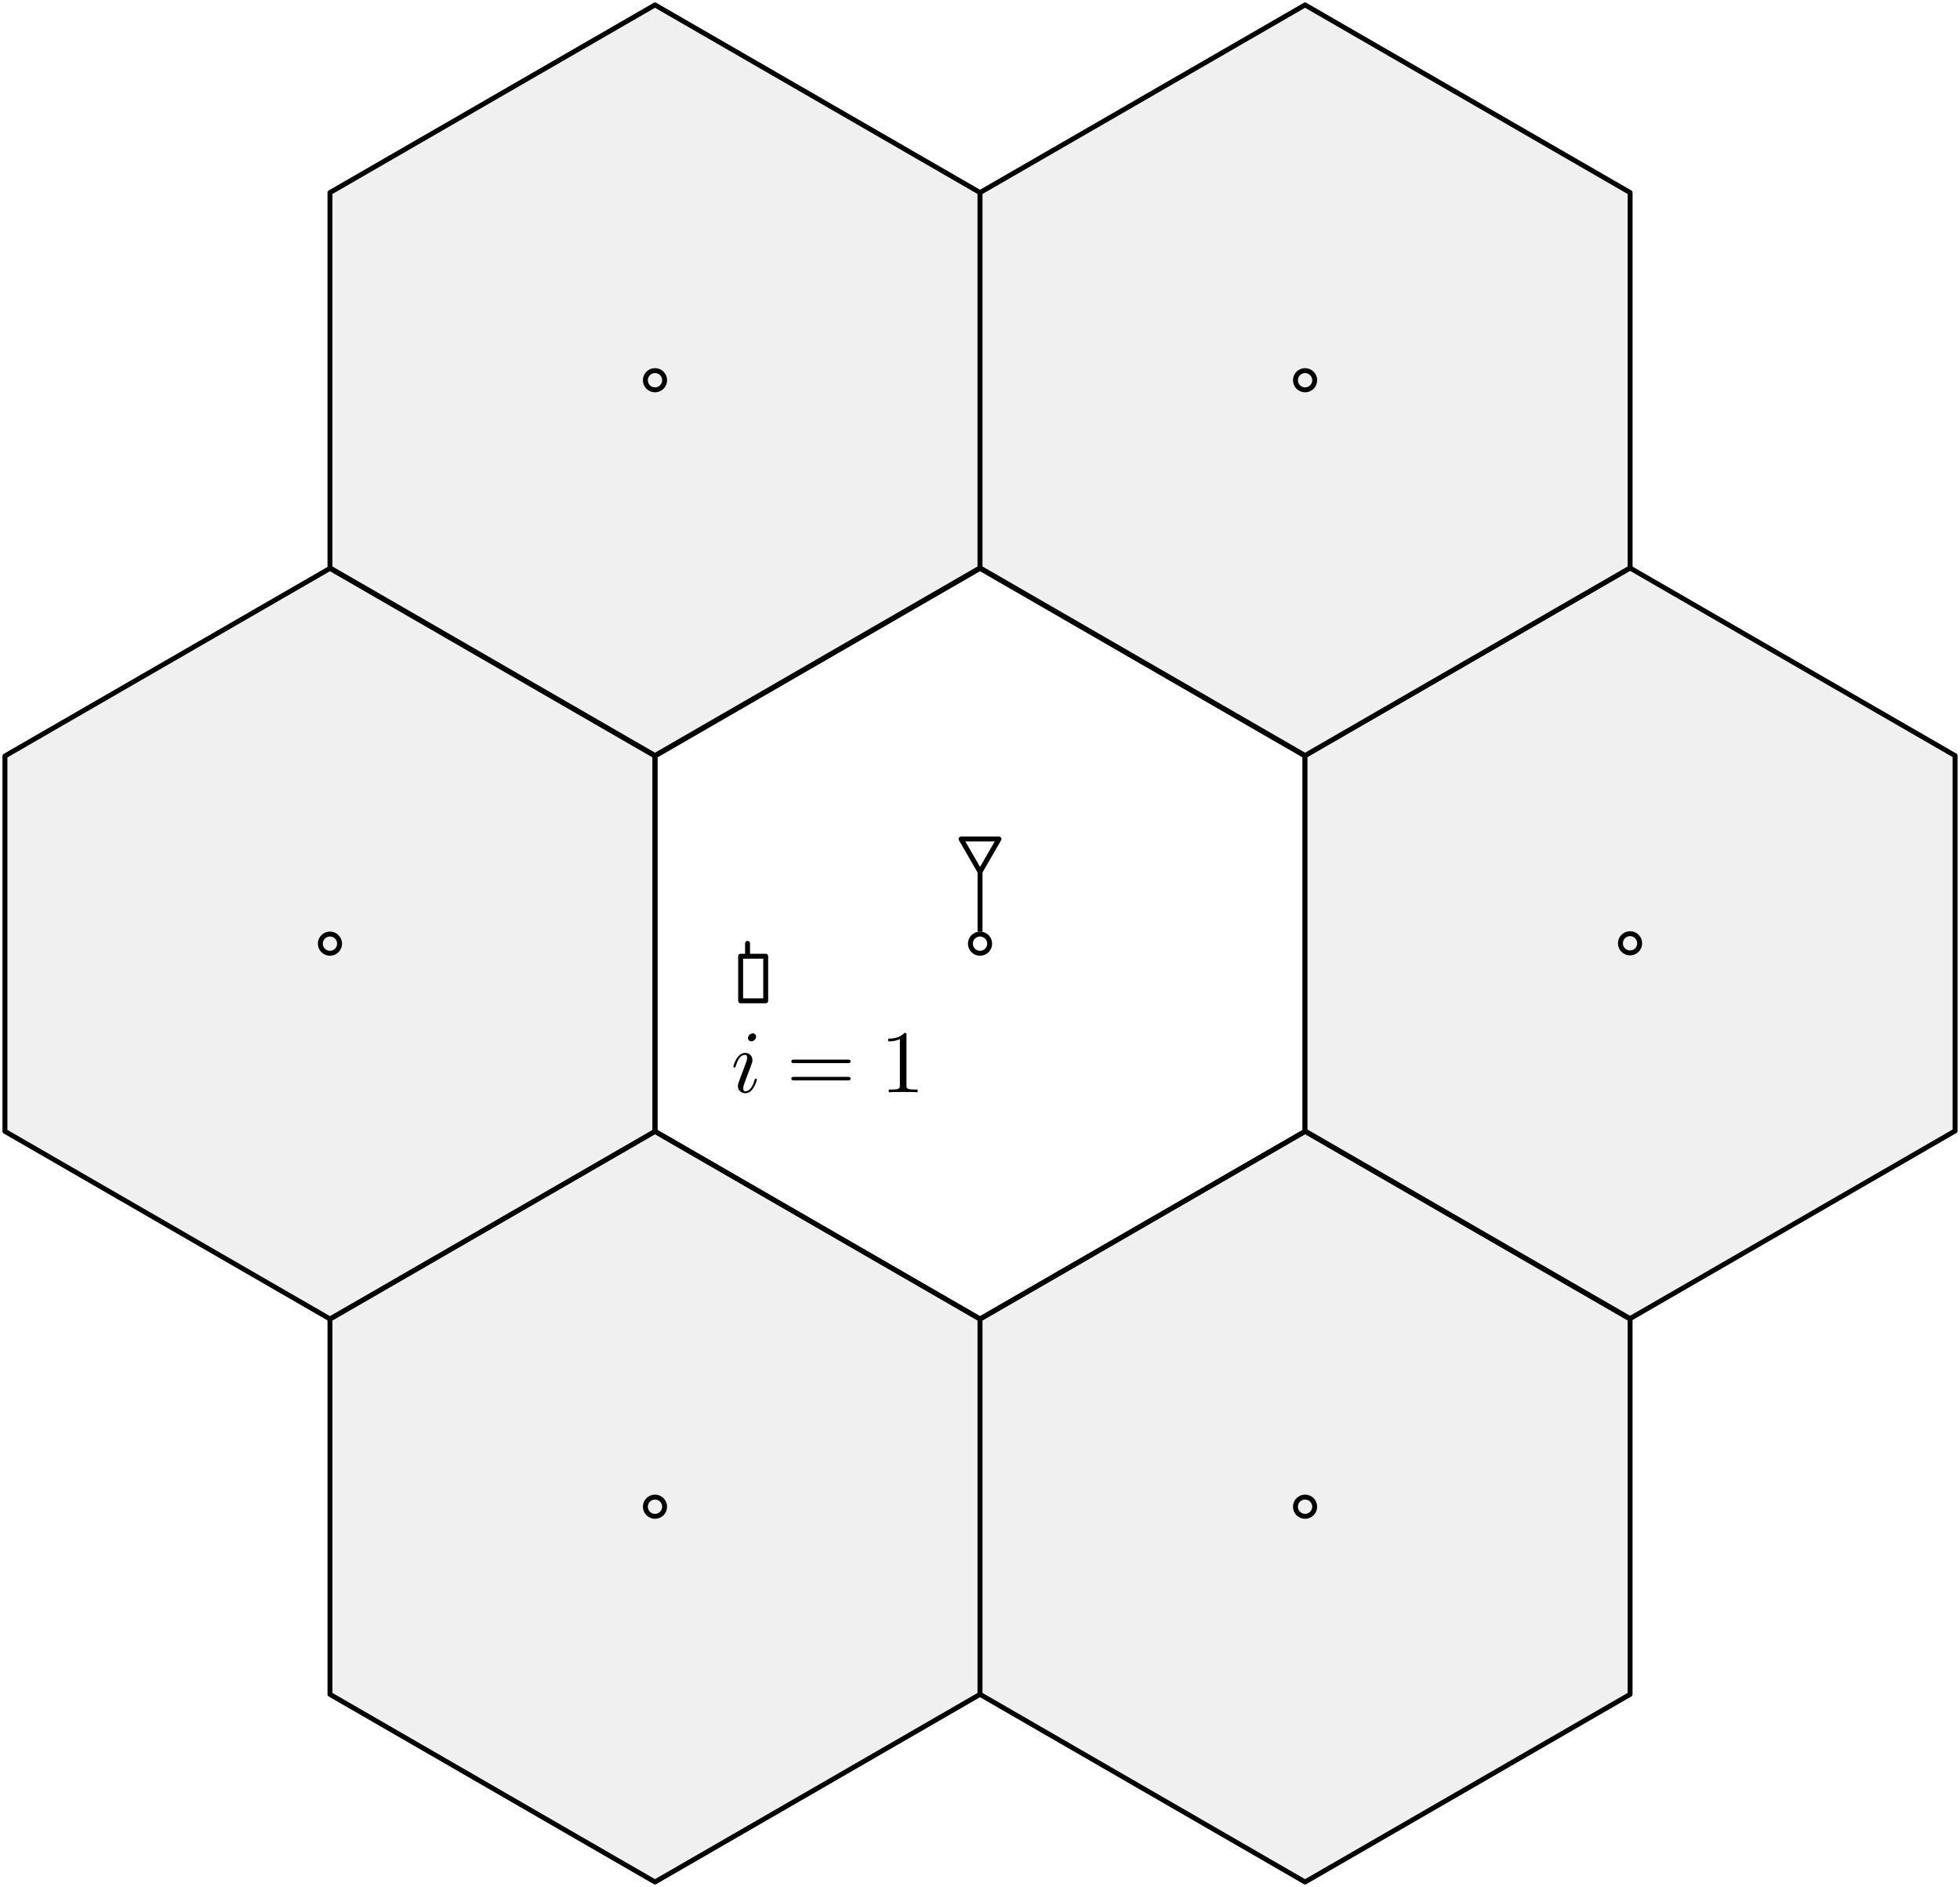
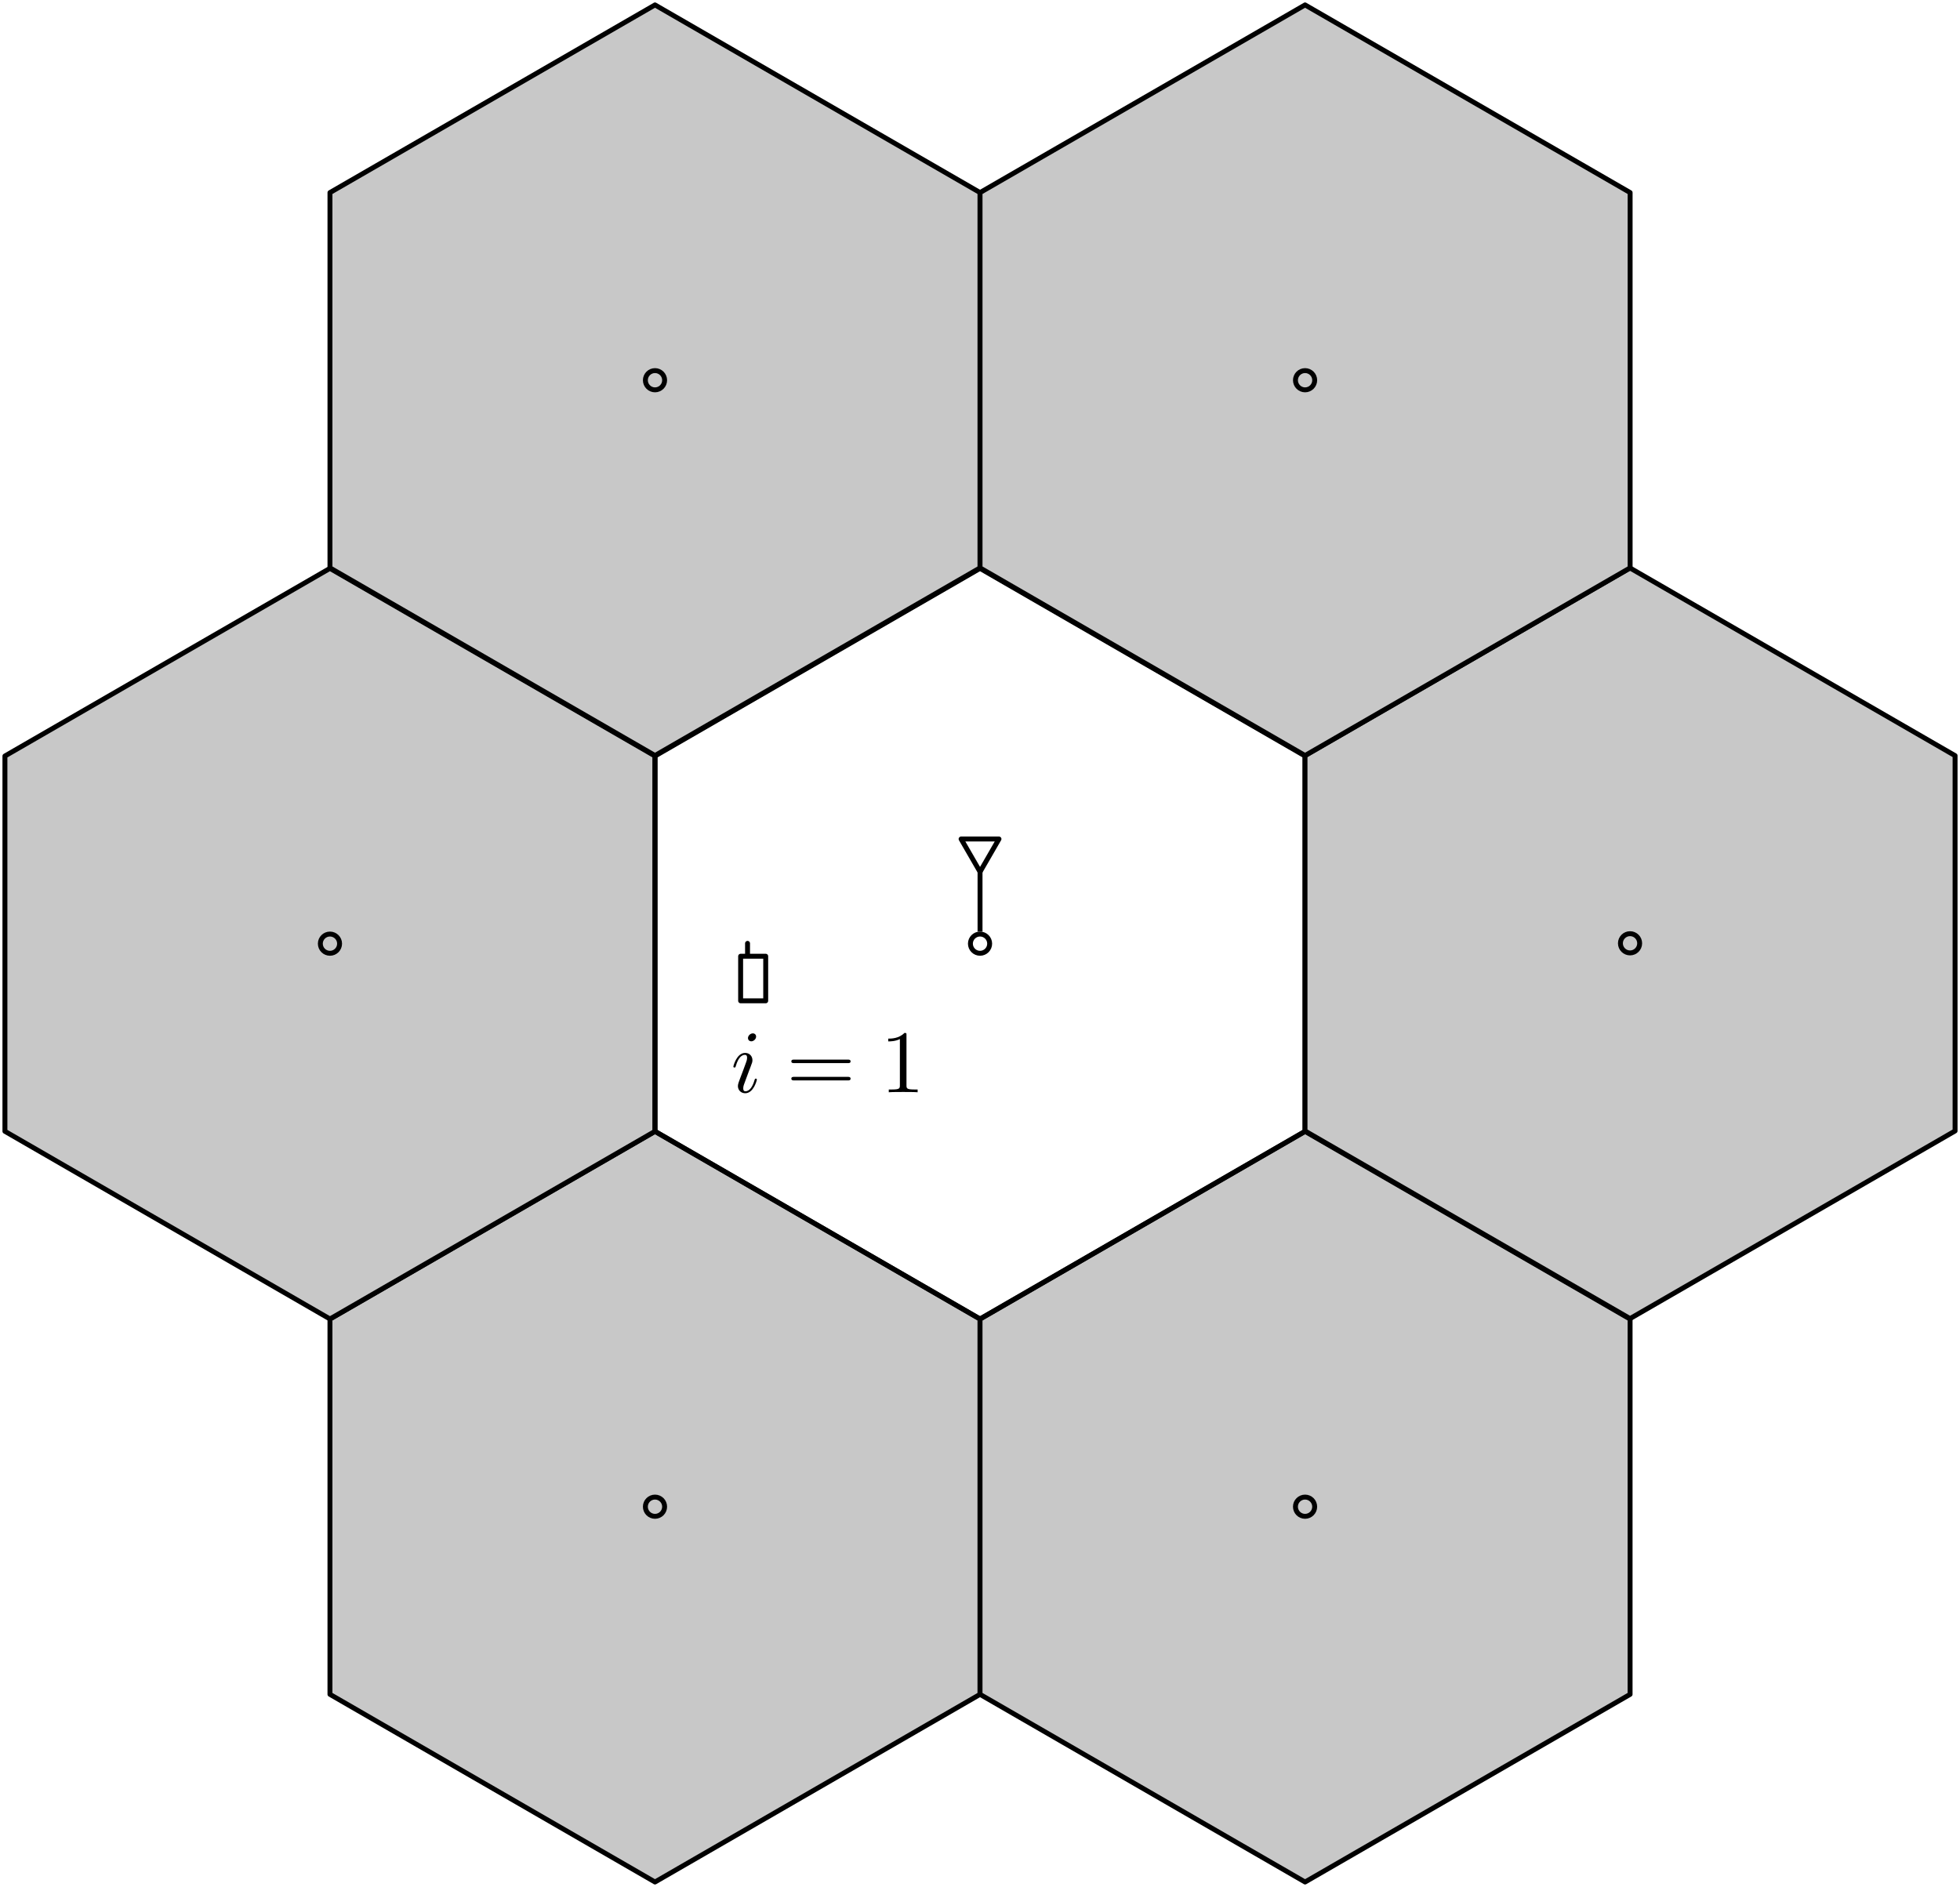
- <svg xmlns="http://www.w3.org/2000/svg" width="1591.866pt" height="1532.592pt" viewBox="0 0 1591.866 1532.592" version="1.1" id="svg4155">
+ <svg xmlns="http://www.w3.org/2000/svg" id="svg4155" version="1.1" viewBox="0 0 1591.866 1532.592" height="1532.592pt" width="1591.866pt">
  <defs id="defs4222">
-     <marker orient="auto" refY="0" refX="0" id="marker11444" style="overflow:visible">
-       <path id="path11446" style="fill:#000000;fill-opacity:1;fill-rule:evenodd;stroke:#000000;stroke-width:0.625;stroke-linejoin:round;stroke-opacity:1" d="M 8.719,4.034 -2.207,0.016 8.719,-4.002 c -1.745,2.372 -1.735,5.617 -6e-7,8.035 z" transform="scale(-0.6,-0.6)" />
+     <marker style="overflow:visible" id="marker11444" refX="0" refY="0" orient="auto">
+       <path transform="scale(-0.6,-0.6)" d="M 8.719,4.034 -2.207,0.016 8.719,-4.002 c -1.745,2.372 -1.735,5.617 -6e-7,8.035 z" style="fill:#000000;fill-opacity:1;fill-rule:evenodd;stroke:#000000;stroke-width:0.625;stroke-linejoin:round;stroke-opacity:1" id="path11446" />
    </marker>
-     <marker style="overflow:visible" id="marker10382" refX="0" refY="0" orient="auto">
-       <path transform="scale(-0.6,-0.6)" d="M 8.719,4.034 -2.207,0.016 8.719,-4.002 c -1.745,2.372 -1.735,5.617 -6e-7,8.035 z" style="fill:#000000;fill-opacity:1;fill-rule:evenodd;stroke:#000000;stroke-width:0.625;stroke-linejoin:round;stroke-opacity:1" id="path10384" />
+     <marker orient="auto" refY="0" refX="0" id="marker10382" style="overflow:visible">
+       <path id="path10384" style="fill:#000000;fill-opacity:1;fill-rule:evenodd;stroke:#000000;stroke-width:0.625;stroke-linejoin:round;stroke-opacity:1" d="M 8.719,4.034 -2.207,0.016 8.719,-4.002 c -1.745,2.372 -1.735,5.617 -6e-7,8.035 z" transform="scale(-0.6,-0.6)" />
    </marker>
-     <marker style="overflow:visible" id="marker9077" refX="0" refY="0" orient="auto">
-       <path transform="scale(-0.6,-0.6)" d="M 8.719,4.034 -2.207,0.016 8.719,-4.002 c -1.745,2.372 -1.735,5.617 -6e-7,8.035 z" style="fill:#000000;fill-opacity:1;fill-rule:evenodd;stroke:#000000;stroke-width:0.625;stroke-linejoin:round;stroke-opacity:1" id="path9079" />
+     <marker orient="auto" refY="0" refX="0" id="marker9077" style="overflow:visible">
+       <path id="path9079" style="fill:#000000;fill-opacity:1;fill-rule:evenodd;stroke:#000000;stroke-width:0.625;stroke-linejoin:round;stroke-opacity:1" d="M 8.719,4.034 -2.207,0.016 8.719,-4.002 c -1.745,2.372 -1.735,5.617 -6e-7,8.035 z" transform="scale(-0.6,-0.6)" />
    </marker>
-     <marker orient="auto" refY="0" refX="0" id="marker5102" style="overflow:visible">
-       <path id="path5104" d="M 0,5.65 0,-5.65" style="fill:none;fill-opacity:0.75;fill-rule:evenodd;stroke:#000000;stroke-width:1pt;stroke-opacity:1" transform="scale(0.8,0.8)" />
+     <marker style="overflow:visible" id="marker5102" refX="0" refY="0" orient="auto">
+       <path transform="scale(0.8,0.8)" style="fill:none;fill-opacity:0.75;fill-rule:evenodd;stroke:#000000;stroke-width:1pt;stroke-opacity:1" d="M 0,5.65 0,-5.65" id="path5104" />
    </marker>
-     <marker orient="auto" refY="0" refX="0" id="StopL" style="overflow:visible">
-       <path id="path4464" d="M 0,5.65 0,-5.65" style="fill:none;fill-opacity:0.75;fill-rule:evenodd;stroke:#000000;stroke-width:1pt;stroke-opacity:1" transform="scale(0.8,0.8)" />
+     <marker style="overflow:visible" id="StopL" refX="0" refY="0" orient="auto">
+       <path transform="scale(0.8,0.8)" style="fill:none;fill-opacity:0.75;fill-rule:evenodd;stroke:#000000;stroke-width:1pt;stroke-opacity:1" d="M 0,5.65 0,-5.65" id="path4464" />
    </marker>
-     <marker orient="auto" refY="0" refX="0" id="marker4904" style="overflow:visible">
-       <path id="path4906" style="fill:#000000;fill-opacity:1;fill-rule:evenodd;stroke:#000000;stroke-width:0.625;stroke-linejoin:round;stroke-opacity:1" d="M 8.719,4.034 -2.207,0.016 8.719,-4.002 c -1.745,2.372 -1.735,5.617 -6e-7,8.035 z" transform="scale(0.6,0.6)" />
+     <marker style="overflow:visible" id="marker4904" refX="0" refY="0" orient="auto">
+       <path transform="scale(0.6,0.6)" d="M 8.719,4.034 -2.207,0.016 8.719,-4.002 c -1.745,2.372 -1.735,5.617 -6e-7,8.035 z" style="fill:#000000;fill-opacity:1;fill-rule:evenodd;stroke:#000000;stroke-width:0.625;stroke-linejoin:round;stroke-opacity:1" id="path4906" />
    </marker>
-     <marker orient="auto" refY="0" refX="0" id="Arrow2Mstart" style="overflow:visible">
-       <path id="path4319" style="fill:#000000;fill-opacity:1;fill-rule:evenodd;stroke:#000000;stroke-width:0.625;stroke-linejoin:round;stroke-opacity:1" d="M 8.719,4.034 -2.207,0.016 8.719,-4.002 c -1.745,2.372 -1.735,5.617 -6e-7,8.035 z" transform="scale(0.6,0.6)" />
+     <marker style="overflow:visible" id="Arrow2Mstart" refX="0" refY="0" orient="auto">
+       <path transform="scale(0.6,0.6)" d="M 8.719,4.034 -2.207,0.016 8.719,-4.002 c -1.745,2.372 -1.735,5.617 -6e-7,8.035 z" style="fill:#000000;fill-opacity:1;fill-rule:evenodd;stroke:#000000;stroke-width:0.625;stroke-linejoin:round;stroke-opacity:1" id="path4319" />
    </marker>
-     <marker orient="auto" refY="0" refX="0" id="marker4719" style="overflow:visible">
-       <path id="path4313" style="fill:#000000;fill-opacity:1;fill-rule:evenodd;stroke:#000000;stroke-width:0.625;stroke-linejoin:round;stroke-opacity:1" d="M 8.719,4.034 -2.207,0.016 8.719,-4.002 c -1.745,2.372 -1.735,5.617 -6e-7,8.035 z" transform="matrix(1.1,0,0,1.1,1.1,0)" />
+     <marker style="overflow:visible" id="marker4719" refX="0" refY="0" orient="auto">
+       <path transform="matrix(1.1,0,0,1.1,1.1,0)" d="M 8.719,4.034 -2.207,0.016 8.719,-4.002 c -1.745,2.372 -1.735,5.617 -6e-7,8.035 z" style="fill:#000000;fill-opacity:1;fill-rule:evenodd;stroke:#000000;stroke-width:0.625;stroke-linejoin:round;stroke-opacity:1" id="path4313" />
    </marker>
-     <marker orient="auto" refY="0" refX="0" id="marker9784" style="overflow:visible">
-       <path id="path9786" style="fill:#000000;fill-opacity:1;fill-rule:evenodd;stroke:#000000;stroke-width:0.625;stroke-linejoin:round;stroke-opacity:1" d="M 8.719,4.034 -2.207,0.016 8.719,-4.002 c -1.745,2.372 -1.735,5.617 -6e-7,8.035 z" transform="matrix(1.1,0,0,1.1,1.1,0)" />
+     <marker style="overflow:visible" id="marker9784" refX="0" refY="0" orient="auto">
+       <path transform="matrix(1.1,0,0,1.1,1.1,0)" d="M 8.719,4.034 -2.207,0.016 8.719,-4.002 c -1.745,2.372 -1.735,5.617 -6e-7,8.035 z" style="fill:#000000;fill-opacity:1;fill-rule:evenodd;stroke:#000000;stroke-width:0.625;stroke-linejoin:round;stroke-opacity:1" id="path9786" />
    </marker>
-     <marker style="overflow:visible" id="marker9711" refX="0" refY="0" orient="auto">
-       <path transform="scale(0.4,0.4)" style="fill:none;fill-opacity:0.75;fill-rule:evenodd;stroke:#000000;stroke-width:1pt;stroke-opacity:1" d="M 0,5.65 0,-5.65" id="path9713" />
+     <marker orient="auto" refY="0" refX="0" id="marker9711" style="overflow:visible">
+       <path id="path9713" d="M 0,5.65 0,-5.65" style="fill:none;fill-opacity:0.75;fill-rule:evenodd;stroke:#000000;stroke-width:1pt;stroke-opacity:1" transform="scale(0.4,0.4)" />
    </marker>
-     <marker style="overflow:visible" id="StopM" refX="0" refY="0" orient="auto">
-       <path transform="scale(0.4,0.4)" style="fill:none;fill-opacity:0.75;fill-rule:evenodd;stroke:#000000;stroke-width:1pt;stroke-opacity:1" d="M 0,5.65 0,-5.65" id="path6484" />
+     <marker orient="auto" refY="0" refX="0" id="StopM" style="overflow:visible">
+       <path id="path6484" d="M 0,5.65 0,-5.65" style="fill:none;fill-opacity:0.75;fill-rule:evenodd;stroke:#000000;stroke-width:1pt;stroke-opacity:1" transform="scale(0.4,0.4)" />
    </marker>
-     <marker style="overflow:visible" id="TriangleOutS" refX="0" refY="0" orient="auto">
-       <path transform="scale(0.2,0.2)" style="fill:#000000;fill-opacity:1;fill-rule:evenodd;stroke:#000000;stroke-width:1pt;stroke-opacity:1" d="m 5.77,0 -8.65,5 0,-10 8.65,5 z" id="path6460" />
+     <marker orient="auto" refY="0" refX="0" id="TriangleOutS" style="overflow:visible">
+       <path id="path6460" d="m 5.77,0 -8.65,5 0,-10 8.65,5 z" style="fill:#000000;fill-opacity:1;fill-rule:evenodd;stroke:#000000;stroke-width:1pt;stroke-opacity:1" transform="scale(0.2,0.2)" />
    </marker>
-     <marker style="overflow:visible" id="DiamondS" refX="0" refY="0" orient="auto">
-       <path transform="scale(0.2,0.2)" style="fill:#000000;fill-opacity:1;fill-rule:evenodd;stroke:#000000;stroke-width:1pt;stroke-opacity:1" d="M 0,-7.071 -7.071,0 0,7.071 7.071,0 0,-7.071 Z" id="path6397" />
+     <marker orient="auto" refY="0" refX="0" id="DiamondS" style="overflow:visible">
+       <path id="path6397" d="M 0,-7.071 -7.071,0 0,7.071 7.071,0 0,-7.071 Z" style="fill:#000000;fill-opacity:1;fill-rule:evenodd;stroke:#000000;stroke-width:1pt;stroke-opacity:1" transform="scale(0.2,0.2)" />
    </marker>
-     <marker orient="auto" refY="0" refX="0" id="DistanceStart" style="overflow:visible">
-       <g style="fill:#000000;fill-opacity:1;stroke:#000000;stroke-opacity:1" id="g2300">
-         <path id="path2306" d="M 0,0 2,0" style="fill:#000000;fill-opacity:1;stroke:#000000;stroke-width:1.15;stroke-linecap:square;stroke-opacity:1" />
-         <path id="path2302" d="M 0,0 13,4 9,0 13,-4 0,0 Z" style="fill:#000000;fill-opacity:1;fill-rule:evenodd;stroke:#000000;stroke-opacity:1" />
-         <path id="path2304" d="M 0,-4 0,40" style="fill:#000000;fill-opacity:1;stroke:#000000;stroke-width:1;stroke-linecap:square;stroke-opacity:1" />
+     <marker style="overflow:visible" id="DistanceStart" refX="0" refY="0" orient="auto">
+       <g id="g2300" style="fill:#000000;fill-opacity:1;stroke:#000000;stroke-opacity:1">
+         <path style="fill:#000000;fill-opacity:1;stroke:#000000;stroke-width:1.15;stroke-linecap:square;stroke-opacity:1" d="M 0,0 2,0" id="path2306" />
+         <path style="fill:#000000;fill-opacity:1;fill-rule:evenodd;stroke:#000000;stroke-opacity:1" d="M 0,0 13,4 9,0 13,-4 0,0 Z" id="path2302" />
+         <path style="fill:#000000;fill-opacity:1;stroke:#000000;stroke-width:1;stroke-linecap:square;stroke-opacity:1" d="M 0,-4 0,40" id="path2304" />
      </g>
    </marker>
-     <marker style="overflow:visible" id="Arrow2Lstart" refX="0" refY="0" orient="auto">
-       <path transform="matrix(1.1,0,0,1.1,1.1,0)" d="M 8.719,4.034 -2.207,0.016 8.719,-4.002 c -1.745,2.372 -1.735,5.617 -6e-7,8.035 z" style="fill:#000000;fill-opacity:1;fill-rule:evenodd;stroke:#000000;stroke-width:0.625;stroke-linejoin:round;stroke-opacity:1" id="path6330" />
+     <marker orient="auto" refY="0" refX="0" id="Arrow2Lstart" style="overflow:visible">
+       <path id="path6330" style="fill:#000000;fill-opacity:1;fill-rule:evenodd;stroke:#000000;stroke-width:0.625;stroke-linejoin:round;stroke-opacity:1" d="M 8.719,4.034 -2.207,0.016 8.719,-4.002 c -1.745,2.372 -1.735,5.617 -6e-7,8.035 z" transform="matrix(1.1,0,0,1.1,1.1,0)" />
    </marker>
-     <marker style="overflow:visible" id="marker9319" refX="0" refY="0" orient="auto">
-       <path transform="matrix(-1.1,0,0,-1.1,-1.1,0)" d="M 8.719,4.034 -2.207,0.016 8.719,-4.002 c -1.745,2.372 -1.735,5.617 -6e-7,8.035 z" style="fill:#000000;fill-opacity:1;fill-rule:evenodd;stroke:#000000;stroke-width:0.625;stroke-linejoin:round;stroke-opacity:1" id="path9321" />
+     <marker orient="auto" refY="0" refX="0" id="marker9319" style="overflow:visible">
+       <path id="path9321" style="fill:#000000;fill-opacity:1;fill-rule:evenodd;stroke:#000000;stroke-width:0.625;stroke-linejoin:round;stroke-opacity:1" d="M 8.719,4.034 -2.207,0.016 8.719,-4.002 c -1.745,2.372 -1.735,5.617 -6e-7,8.035 z" transform="matrix(-1.1,0,0,-1.1,-1.1,0)" />
    </marker>
-     <marker style="overflow:visible" id="Arrow2Lend" refX="0" refY="0" orient="auto">
-       <path transform="matrix(-1.1,0,0,-1.1,-1.1,0)" d="M 8.719,4.034 -2.207,0.016 8.719,-4.002 c -1.745,2.372 -1.735,5.617 -6e-7,8.035 z" style="fill:#000000;fill-opacity:1;fill-rule:evenodd;stroke:#000000;stroke-width:0.625;stroke-linejoin:round;stroke-opacity:1" id="path6333" />
+     <marker orient="auto" refY="0" refX="0" id="Arrow2Lend" style="overflow:visible">
+       <path id="path6333" style="fill:#000000;fill-opacity:1;fill-rule:evenodd;stroke:#000000;stroke-width:0.625;stroke-linejoin:round;stroke-opacity:1" d="M 8.719,4.034 -2.207,0.016 8.719,-4.002 c -1.745,2.372 -1.735,5.617 -6e-7,8.035 z" transform="matrix(-1.1,0,0,-1.1,-1.1,0)" />
    </marker>
  </defs>
-   <path style="fill:#f0f0f0;fill-opacity:1;stroke:#000000;stroke-width:4;stroke-linecap:round;stroke-linejoin:round;stroke-miterlimit:4;stroke-dasharray:none;stroke-opacity:1" d="m 795.957,1071.357 0,304.824 -263.984,152.41 -263.988,-152.41 0,-304.824 263.988,-152.414 z m 0,0" id="path4160" />
-   <path style="fill:#f0f0f0;fill-opacity:1;stroke:#000000;stroke-width:4;stroke-linecap:round;stroke-linejoin:round;stroke-miterlimit:4;stroke-dasharray:none;stroke-opacity:1" d="m 1323.918,1071.357 0,304.824 -263.965,152.41 -263.996,-152.41 0,-304.824 263.996,-152.414 z m 0,0" id="path4162" />
-   <path style="fill:#f0f0f0;fill-opacity:1;stroke:#000000;stroke-width:4;stroke-linecap:round;stroke-linejoin:round;stroke-miterlimit:4;stroke-dasharray:none;stroke-opacity:1" d="m 531.973,614.037 0,304.832 L 267.984,1071.279 4,918.869 4,614.037 267.984,461.635 Z m 0,0" id="path4164" />
-   <path style="fill:none;fill-opacity:1;stroke:#000000;stroke-width:4;stroke-linecap:round;stroke-linejoin:round;stroke-miterlimit:4;stroke-dasharray:none;stroke-opacity:1" d="m 1059.953,614.037 0,304.832 -263.996,152.41 -263.984,-152.41 0,-304.832 L 795.957,461.635 Z m 0,0" id="path4166" />
-   <text id="text4495" y="840.222" x="209.806" style="font-style:normal;font-weight:normal;font-size:32px;line-height:125%;font-family:Sans;letter-spacing:0px;word-spacing:0px;fill:#000000;fill-opacity:1;stroke:none;stroke-width:1px;stroke-linecap:butt;stroke-linejoin:miter;stroke-opacity:1" xml:space="preserve">
-     <tspan y="840.222" x="209.806" id="tspan4497" />
+   <path id="path4160" d="m 795.957,1071.357 0,304.824 -263.984,152.41 -263.988,-152.41 0,-304.824 263.988,-152.414 z m 0,0" style="fill:#c8c8c8;fill-opacity:1;stroke:#000000;stroke-width:4;stroke-linecap:round;stroke-linejoin:round;stroke-miterlimit:4;stroke-dasharray:none;stroke-opacity:1" />
+   <path id="path4162" d="m 1323.918,1071.357 0,304.824 -263.965,152.41 -263.996,-152.41 0,-304.824 263.996,-152.414 z m 0,0" style="fill:#c8c8c8;fill-opacity:1;stroke:#000000;stroke-width:4;stroke-linecap:round;stroke-linejoin:round;stroke-miterlimit:4;stroke-dasharray:none;stroke-opacity:1" />
+   <path id="path4164" d="m 531.973,614.037 0,304.832 L 267.984,1071.279 4,918.869 4,614.037 267.984,461.635 Z m 0,0" style="fill:#c8c8c8;fill-opacity:1;stroke:#000000;stroke-width:4;stroke-linecap:round;stroke-linejoin:round;stroke-miterlimit:4;stroke-dasharray:none;stroke-opacity:1" />
+   <path id="path4166" d="m 1059.953,614.037 0,304.832 -263.996,152.41 -263.984,-152.41 0,-304.832 L 795.957,461.635 Z m 0,0" style="fill:none;fill-opacity:1;stroke:#000000;stroke-width:4;stroke-linecap:round;stroke-linejoin:round;stroke-miterlimit:4;stroke-dasharray:none;stroke-opacity:1" />
+   <text xml:space="preserve" style="font-style:normal;font-weight:normal;font-size:32px;line-height:125%;font-family:Sans;letter-spacing:0px;word-spacing:0px;fill:#000000;fill-opacity:1;stroke:none;stroke-width:1px;stroke-linecap:butt;stroke-linejoin:miter;stroke-opacity:1" x="209.806" y="840.222" id="text4495">
+     <tspan id="tspan4497" x="209.806" y="840.222" />
  </text>
-   <path id="path5424" d="m 1587.866,613.749 0,304.824 -263.984,152.41 -263.984,-152.41 0,-304.824 263.984,-152.414 z m 0,0" style="fill:#f0f0f0;fill-opacity:1;stroke:#000000;stroke-width:4;stroke-linecap:round;stroke-linejoin:round;stroke-miterlimit:4;stroke-dasharray:none;stroke-opacity:1" />
-   <path style="fill:#f0f0f0;fill-opacity:1;stroke:#000000;stroke-width:4;stroke-linecap:round;stroke-linejoin:round;stroke-miterlimit:4;stroke-dasharray:none;stroke-opacity:1" d="m 795.962,156.414 0,304.824 -263.988,152.41 -263.984,-152.41 0,-304.824 L 531.974,4 Z m 0,0" id="path5482" />
-   <path style="fill:#f0f0f0;fill-opacity:1;stroke:#000000;stroke-width:4;stroke-linecap:round;stroke-linejoin:round;stroke-miterlimit:4;stroke-dasharray:none;stroke-opacity:1" d="m 1323.943,156.414 0,304.824 -263.996,152.41 -263.984,-152.41 0,-304.824 263.984,-152.414 z m 0,0" id="path5484" />
-   <circle style="fill:none;fill-opacity:1;stroke:#000000;stroke-width:4;stroke-linecap:square;stroke-linejoin:round;stroke-miterlimit:4;stroke-dasharray:none;stroke-dashoffset:0;stroke-opacity:1" id="path5500" cx="531.971" cy="1223.767" r="7.812" />
-   <circle style="fill:none;fill-opacity:1;stroke:#000000;stroke-width:4;stroke-linecap:square;stroke-linejoin:round;stroke-miterlimit:4;stroke-dasharray:none;stroke-dashoffset:0;stroke-opacity:1" id="circle6841" cx="267.986" cy="766.457" r="7.812" />
-   <circle cy="766.457" cx="795.963" id="circle6843" style="fill:none;fill-opacity:1;stroke:#000000;stroke-width:4;stroke-linecap:square;stroke-linejoin:round;stroke-miterlimit:4;stroke-dasharray:none;stroke-dashoffset:0;stroke-opacity:1" r="7.812" />
-   <circle r="7.812" style="fill:none;fill-opacity:1;stroke:#000000;stroke-width:4;stroke-linecap:square;stroke-linejoin:round;stroke-miterlimit:4;stroke-dasharray:none;stroke-dashoffset:0;stroke-opacity:1" id="circle6845" cx="1059.938" cy="1223.767" />
-   <g transform="translate(-1044.282,-888.4731)" id="g6857" style="fill:none">
-     <path style="fill:none;fill-opacity:1;stroke:#000000;stroke-width:4;stroke-linecap:square;stroke-linejoin:round;stroke-miterlimit:4;stroke-dasharray:none;stroke-dashoffset:0;stroke-opacity:1" id="path6859" d="m 1840.245,1596.581 -15.386,-26.649 30.771,0 z" />
-     <path style="fill:none;fill-rule:evenodd;stroke:#000000;stroke-width:4;stroke-linecap:square;stroke-linejoin:miter;stroke-miterlimit:4;stroke-dasharray:none;stroke-opacity:1" d="m 1840.245,1594.946 0,48.172" id="path6861" />
+   <path style="fill:#c8c8c8;fill-opacity:1;stroke:#000000;stroke-width:4;stroke-linecap:round;stroke-linejoin:round;stroke-miterlimit:4;stroke-dasharray:none;stroke-opacity:1" d="m 1587.866,613.749 0,304.824 -263.984,152.41 -263.984,-152.41 0,-304.824 263.984,-152.414 z m 0,0" id="path5424" />
+   <path id="path5482" d="m 795.962,156.414 0,304.824 -263.988,152.41 -263.984,-152.41 0,-304.824 L 531.974,4 Z m 0,0" style="fill:#c8c8c8;fill-opacity:1;stroke:#000000;stroke-width:4;stroke-linecap:round;stroke-linejoin:round;stroke-miterlimit:4;stroke-dasharray:none;stroke-opacity:1" />
+   <path id="path5484" d="m 1323.943,156.414 0,304.824 -263.996,152.41 -263.984,-152.41 0,-304.824 263.984,-152.414 z m 0,0" style="fill:#c8c8c8;fill-opacity:1;stroke:#000000;stroke-width:4;stroke-linecap:round;stroke-linejoin:round;stroke-miterlimit:4;stroke-dasharray:none;stroke-opacity:1" />
+   <circle r="7.812" cy="1223.767" cx="531.971" id="path5500" style="fill:none;fill-opacity:1;stroke:#000000;stroke-width:4;stroke-linecap:square;stroke-linejoin:round;stroke-miterlimit:4;stroke-dasharray:none;stroke-dashoffset:0;stroke-opacity:1" />
+   <circle r="7.812" cy="766.457" cx="267.986" id="circle6841" style="fill:none;fill-opacity:1;stroke:#000000;stroke-width:4;stroke-linecap:square;stroke-linejoin:round;stroke-miterlimit:4;stroke-dasharray:none;stroke-dashoffset:0;stroke-opacity:1" />
+   <circle r="7.812" style="fill:none;fill-opacity:1;stroke:#000000;stroke-width:4;stroke-linecap:square;stroke-linejoin:round;stroke-miterlimit:4;stroke-dasharray:none;stroke-dashoffset:0;stroke-opacity:1" id="circle6843" cx="795.963" cy="766.457" />
+   <circle cy="1223.767" cx="1059.938" id="circle6845" style="fill:none;fill-opacity:1;stroke:#000000;stroke-width:4;stroke-linecap:square;stroke-linejoin:round;stroke-miterlimit:4;stroke-dasharray:none;stroke-dashoffset:0;stroke-opacity:1" r="7.812" />
+   <g style="fill:none" id="g6857" transform="translate(-1044.282,-888.4731)">
+     <path d="m 1840.245,1596.581 -15.386,-26.649 30.771,0 z" id="path6859" style="fill:none;fill-opacity:1;stroke:#000000;stroke-width:4;stroke-linecap:square;stroke-linejoin:round;stroke-miterlimit:4;stroke-dasharray:none;stroke-dashoffset:0;stroke-opacity:1" />
+     <path id="path6861" d="m 1840.245,1594.946 0,48.172" style="fill:none;fill-rule:evenodd;stroke:#000000;stroke-width:4;stroke-linecap:square;stroke-linejoin:miter;stroke-miterlimit:4;stroke-dasharray:none;stroke-opacity:1" />
  </g>
-   <circle r="7.812" cy="766.159" cx="1323.882" id="circle6875" style="fill:none;fill-opacity:1;stroke:#000000;stroke-width:4;stroke-linecap:square;stroke-linejoin:round;stroke-miterlimit:4;stroke-dasharray:none;stroke-dashoffset:0;stroke-opacity:1" />
-   <circle style="fill:none;fill-opacity:1;stroke:#000000;stroke-width:4;stroke-linecap:square;stroke-linejoin:round;stroke-miterlimit:4;stroke-dasharray:none;stroke-dashoffset:0;stroke-opacity:1" id="circle6877" cx="1059.953" cy="308.824" r="7.812" />
-   <circle r="7.812" cy="308.824" cx="531.976" id="circle6879" style="fill:none;fill-opacity:1;stroke:#000000;stroke-width:4;stroke-linecap:square;stroke-linejoin:round;stroke-miterlimit:4;stroke-dasharray:none;stroke-dashoffset:0;stroke-opacity:1" />
-   <g id="g14600" transform="translate(-288.8641,7.464018)">
-     <rect y="769.205" x="890.389" height="36.204" width="20.365" id="rect14596" style="fill:none;fill-opacity:1;stroke:#000000;stroke-width:4;stroke-linecap:round;stroke-linejoin:round;stroke-miterlimit:4;stroke-dasharray:none;stroke-dashoffset:0;stroke-opacity:1" />
-     <path id="path14598" d="m 896,768.554 0,-9.8" style="fill:none;fill-rule:evenodd;stroke:#000000;stroke-width:4;stroke-linecap:round;stroke-linejoin:miter;stroke-miterlimit:4;stroke-dasharray:none;stroke-opacity:1" />
+   <circle style="fill:none;fill-opacity:1;stroke:#000000;stroke-width:4;stroke-linecap:square;stroke-linejoin:round;stroke-miterlimit:4;stroke-dasharray:none;stroke-dashoffset:0;stroke-opacity:1" id="circle6875" cx="1323.882" cy="766.159" r="7.812" />
+   <circle r="7.812" cy="308.824" cx="1059.953" id="circle6877" style="fill:none;fill-opacity:1;stroke:#000000;stroke-width:4;stroke-linecap:square;stroke-linejoin:round;stroke-miterlimit:4;stroke-dasharray:none;stroke-dashoffset:0;stroke-opacity:1" />
+   <circle style="fill:none;fill-opacity:1;stroke:#000000;stroke-width:4;stroke-linecap:square;stroke-linejoin:round;stroke-miterlimit:4;stroke-dasharray:none;stroke-dashoffset:0;stroke-opacity:1" id="circle6879" cx="531.976" cy="308.824" r="7.812" />
+   <g transform="translate(-288.8641,7.464018)" id="g14600">
+     <rect style="fill:none;fill-opacity:1;stroke:#000000;stroke-width:4;stroke-linecap:round;stroke-linejoin:round;stroke-miterlimit:4;stroke-dasharray:none;stroke-dashoffset:0;stroke-opacity:1" id="rect14596" width="20.365" height="36.204" x="890.389" y="769.205" />
+     <path style="fill:none;fill-rule:evenodd;stroke:#000000;stroke-width:4;stroke-linecap:round;stroke-linejoin:miter;stroke-miterlimit:4;stroke-dasharray:none;stroke-opacity:1" d="m 896,768.554 0,-9.8" id="path14598" />
  </g>
-   <g transform="matrix(0.6632,0,0,0.6632,186.2064,685.1667)" id="g14667">
-     <g style="font-style:normal;font-variant:normal;font-weight:normal;font-stretch:normal;letter-spacing:normal;word-spacing:normal;text-anchor:start;fill:none;fill-opacity:1;fill-rule:evenodd;stroke:#000000;stroke-linecap:butt;stroke-linejoin:miter;stroke-miterlimit:10.433;stroke-dasharray:none;stroke-dashoffset:0;stroke-opacity:1" id="content" transform="matrix(2.189417,0,0,-2.189417,-383.1479,1193.9)" xml:space="preserve" stroke-miterlimit="10.433" font-style="normal" font-variant="normal" font-weight="normal" font-stretch="normal" font-size-adjust="none" letter-spacing="normal" word-spacing="normal">
-       <path style="fill:#000000;stroke-width:0" d="m 469.68,437.34 -0.01,0.09 0,0.09 -0.01,0.1 -0.02,0.08 -0.01,0.09 -0.03,0.09 -0.02,0.08 -0.03,0.08 -0.03,0.08 -0.04,0.08 -0.04,0.08 -0.05,0.07 -0.04,0.07 -0.06,0.07 -0.05,0.06 -0.06,0.06 -0.06,0.06 -0.06,0.06 -0.07,0.05 -0.07,0.05 -0.08,0.05 -0.07,0.04 -0.09,0.04 -0.08,0.04 -0.08,0.03 -0.09,0.03 -0.1,0.02 -0.09,0.02 -0.1,0.02 -0.1,0.01 -0.1,0 -0.11,0.01 c -1.36,0 -2.7,-1.3 -2.7,-2.64 0,-0.96 0.7,-1.8 1.91,-1.8 1.14,0 2.64,1.14 2.64,2.64 z" id="path14670" />
-       <path style="fill:#000000;stroke-width:0" d="m 465.88,418.61 0.05,0.13 0.05,0.12 0.05,0.12 0.05,0.11 0.04,0.1 0.04,0.1 0.03,0.09 0.04,0.09 0.03,0.09 0.04,0.08 0.03,0.08 0.02,0.08 0.03,0.07 0.03,0.07 0.05,0.15 0.05,0.14 0.05,0.14 0.03,0.07 0.03,0.08 0.03,0.08 0.02,0.08 0.04,0.08 0.03,0.09 0.03,0.1 0.04,0.09 0.03,0.11 0.04,0.11 0.05,0.11 0.04,0.13 c 0.41,1 0.66,1.68 0.66,2.64 0,2.23 -1.59,4.07 -4.09,4.07 -4.68,0 -6.58,-7.21 -6.58,-7.67 0,-0.5 0.5,-0.5 0.61,-0.5 0.5,0 0.54,0.11 0.79,0.91 1.35,4.69 3.33,6.17 5.03,6.17 0.4,0 1.25,0 1.25,-1.59 0,-1.05 -0.35,-2.1 -0.56,-2.6 -0.39,-1.29 -2.64,-7.06 -3.44,-9.22 -0.48,-1.28 -1.14,-2.93 -1.14,-3.98 0,-2.33 1.69,-4.08 4.1,-4.08 4.67,0 6.51,7.22 6.51,7.67 0,0.5 -0.43,0.5 -0.59,0.5 -0.5,0 -0.5,-0.15 -0.75,-0.9 -0.89,-3.13 -2.53,-6.17 -5.08,-6.17 -0.84,0 -1.2,0.5 -1.2,1.64 0,1.25 0.31,1.95 1.45,4.98 z" id="path14672" />
-       <path style="fill:#000000;stroke-width:0" d="m 520.83,422.5 0.14,0 0.15,0 0.14,0 0.07,0.01 0.08,0 0.07,0.01 0.07,0.01 0.07,0.01 0.07,0.01 0.07,0.01 0.06,0.02 0.07,0.02 0.06,0.02 0.06,0.02 0.06,0.03 0.06,0.03 0.05,0.04 0.05,0.03 0.05,0.05 0.04,0.04 0.04,0.05 0.02,0.03 0.02,0.03 0.01,0.02 0.02,0.03 0.01,0.03 0.01,0.04 0.02,0.03 0.01,0.04 0.01,0.03 0.01,0.04 0,0.04 0.01,0.04 0,0.04 0.01,0.04 0,0.04 0,0.05 c 0,1 -0.95,1 -1.64,1 l -29.84,0 c -0.71,0 -1.65,0 -1.65,-1 0,-0.98 0.94,-0.98 1.69,-0.98 z" id="path14674" />
-       <path style="fill:#000000;stroke-width:0" d="m 520.88,412.82 0.06,0 0.07,0 0.14,0.01 0.14,0 0.07,0 0.07,0.01 0.06,0.01 0.07,0 0.07,0.01 0.07,0.02 0.07,0.01 0.06,0.02 0.07,0.02 0.06,0.02 0.06,0.02 0.05,0.03 0.06,0.03 0.05,0.04 0.05,0.04 0.05,0.04 0.04,0.05 0.02,0.02 0.02,0.03 0.02,0.02 0.02,0.03 0.01,0.03 0.02,0.03 0.01,0.03 0.01,0.03 0.02,0.04 0.01,0.03 0.01,0.04 0.01,0.04 0,0.04 0.01,0.04 0,0.04 0.01,0.04 0,0.05 0,0.04 c 0,1 -0.95,1 -1.69,1 l -29.75,0 c -0.75,0 -1.69,0 -1.69,-1 0,-1 0.94,-1 1.65,-1 z" id="path14676" />
-       <path style="fill:#000000;stroke-width:0" d="m 553.79,438.09 0,0.05 0,0.06 0,0.05 0,0.05 0,0.05 0,0.05 0,0.04 0,0.05 0,0.04 0,0.04 0,0.04 0,0.04 -0.01,0.04 0,0.03 0,0.04 0,0.03 -0.01,0.07 -0.01,0.06 -0.01,0.05 -0.02,0.05 -0.01,0.05 -0.02,0.04 -0.02,0.04 -0.03,0.03 -0.03,0.03 -0.03,0.03 -0.04,0.03 -0.04,0.02 -0.04,0.02 -0.02,0.01 -0.03,0.01 -0.02,0 -0.03,0.01 -0.03,0.01 -0.03,0 -0.03,0.01 -0.03,0 -0.03,0.01 -0.04,0 -0.03,0 -0.04,0.01 -0.04,0 -0.04,0 -0.04,0 -0.05,0 -0.04,0 -0.05,0.01 -0.04,0 -0.05,0 -0.06,0 -0.05,0 c -3.09,-3.19 -7.47,-3.19 -9.06,-3.19 l 0,-1.55 c 1,0 3.94,0 6.51,1.3 l 0,-25.81 c 0,-1.8 -0.13,-2.39 -4.62,-2.39 l -1.59,0 0,-1.55 c 1.75,0.16 6.08,0.16 8.06,0.16 2,0 6.33,0 8.08,-0.16 l 0,1.55 -1.6,0 c -4.48,0 -4.64,0.54 -4.64,2.39 z" id="path14678" />
+   <g id="g14667" transform="matrix(0.6632,0,0,0.6632,186.2064,685.1667)">
+     <g word-spacing="normal" letter-spacing="normal" font-size-adjust="none" font-stretch="normal" font-weight="normal" font-variant="normal" font-style="normal" stroke-miterlimit="10.433" xml:space="preserve" transform="matrix(2.189417,0,0,-2.189417,-383.1479,1193.9)" id="content" style="font-style:normal;font-variant:normal;font-weight:normal;font-stretch:normal;letter-spacing:normal;word-spacing:normal;text-anchor:start;fill:none;fill-opacity:1;fill-rule:evenodd;stroke:#000000;stroke-linecap:butt;stroke-linejoin:miter;stroke-miterlimit:10.433;stroke-dasharray:none;stroke-dashoffset:0;stroke-opacity:1">
+       <path id="path14670" d="m 469.68,437.34 -0.01,0.09 0,0.09 -0.01,0.1 -0.02,0.08 -0.01,0.09 -0.03,0.09 -0.02,0.08 -0.03,0.08 -0.03,0.08 -0.04,0.08 -0.04,0.08 -0.05,0.07 -0.04,0.07 -0.06,0.07 -0.05,0.06 -0.06,0.06 -0.06,0.06 -0.06,0.06 -0.07,0.05 -0.07,0.05 -0.08,0.05 -0.07,0.04 -0.09,0.04 -0.08,0.04 -0.08,0.03 -0.09,0.03 -0.1,0.02 -0.09,0.02 -0.1,0.02 -0.1,0.01 -0.1,0 -0.11,0.01 c -1.36,0 -2.7,-1.3 -2.7,-2.64 0,-0.96 0.7,-1.8 1.91,-1.8 1.14,0 2.64,1.14 2.64,2.64 z" style="fill:#000000;stroke-width:0" />
+       <path id="path14672" d="m 465.88,418.61 0.05,0.13 0.05,0.12 0.05,0.12 0.05,0.11 0.04,0.1 0.04,0.1 0.03,0.09 0.04,0.09 0.03,0.09 0.04,0.08 0.03,0.08 0.02,0.08 0.03,0.07 0.03,0.07 0.05,0.15 0.05,0.14 0.05,0.14 0.03,0.07 0.03,0.08 0.03,0.08 0.02,0.08 0.04,0.08 0.03,0.09 0.03,0.1 0.04,0.09 0.03,0.11 0.04,0.11 0.05,0.11 0.04,0.13 c 0.41,1 0.66,1.68 0.66,2.64 0,2.23 -1.59,4.07 -4.09,4.07 -4.68,0 -6.58,-7.21 -6.58,-7.67 0,-0.5 0.5,-0.5 0.61,-0.5 0.5,0 0.54,0.11 0.79,0.91 1.35,4.69 3.33,6.17 5.03,6.17 0.4,0 1.25,0 1.25,-1.59 0,-1.05 -0.35,-2.1 -0.56,-2.6 -0.39,-1.29 -2.64,-7.06 -3.44,-9.22 -0.48,-1.28 -1.14,-2.93 -1.14,-3.98 0,-2.33 1.69,-4.08 4.1,-4.08 4.67,0 6.51,7.22 6.51,7.67 0,0.5 -0.43,0.5 -0.59,0.5 -0.5,0 -0.5,-0.15 -0.75,-0.9 -0.89,-3.13 -2.53,-6.17 -5.08,-6.17 -0.84,0 -1.2,0.5 -1.2,1.64 0,1.25 0.31,1.95 1.45,4.98 z" style="fill:#000000;stroke-width:0" />
+       <path id="path14674" d="m 520.83,422.5 0.14,0 0.15,0 0.14,0 0.07,0.01 0.08,0 0.07,0.01 0.07,0.01 0.07,0.01 0.07,0.01 0.07,0.01 0.06,0.02 0.07,0.02 0.06,0.02 0.06,0.02 0.06,0.03 0.06,0.03 0.05,0.04 0.05,0.03 0.05,0.05 0.04,0.04 0.04,0.05 0.02,0.03 0.02,0.03 0.01,0.02 0.02,0.03 0.01,0.03 0.01,0.04 0.02,0.03 0.01,0.04 0.01,0.03 0.01,0.04 0,0.04 0.01,0.04 0,0.04 0.01,0.04 0,0.04 0,0.05 c 0,1 -0.95,1 -1.64,1 l -29.84,0 c -0.71,0 -1.65,0 -1.65,-1 0,-0.98 0.94,-0.98 1.69,-0.98 z" style="fill:#000000;stroke-width:0" />
+       <path id="path14676" d="m 520.88,412.82 0.06,0 0.07,0 0.14,0.01 0.14,0 0.07,0 0.07,0.01 0.06,0.01 0.07,0 0.07,0.01 0.07,0.02 0.07,0.01 0.06,0.02 0.07,0.02 0.06,0.02 0.06,0.02 0.05,0.03 0.06,0.03 0.05,0.04 0.05,0.04 0.05,0.04 0.04,0.05 0.02,0.02 0.02,0.03 0.02,0.02 0.02,0.03 0.01,0.03 0.02,0.03 0.01,0.03 0.01,0.03 0.02,0.04 0.01,0.03 0.01,0.04 0.01,0.04 0,0.04 0.01,0.04 0,0.04 0.01,0.04 0,0.05 0,0.04 c 0,1 -0.95,1 -1.69,1 l -29.75,0 c -0.75,0 -1.69,0 -1.69,-1 0,-1 0.94,-1 1.65,-1 z" style="fill:#000000;stroke-width:0" />
+       <path id="path14678" d="m 553.79,438.09 0,0.05 0,0.06 0,0.05 0,0.05 0,0.05 0,0.05 0,0.04 0,0.05 0,0.04 0,0.04 0,0.04 0,0.04 -0.01,0.04 0,0.03 0,0.04 0,0.03 -0.01,0.07 -0.01,0.06 -0.01,0.05 -0.02,0.05 -0.01,0.05 -0.02,0.04 -0.02,0.04 -0.03,0.03 -0.03,0.03 -0.03,0.03 -0.04,0.03 -0.04,0.02 -0.04,0.02 -0.02,0.01 -0.03,0.01 -0.02,0 -0.03,0.01 -0.03,0.01 -0.03,0 -0.03,0.01 -0.03,0 -0.03,0.01 -0.04,0 -0.03,0 -0.04,0.01 -0.04,0 -0.04,0 -0.04,0 -0.05,0 -0.04,0 -0.05,0.01 -0.04,0 -0.05,0 -0.06,0 -0.05,0 c -3.09,-3.19 -7.47,-3.19 -9.06,-3.19 l 0,-1.55 c 1,0 3.94,0 6.51,1.3 l 0,-25.81 c 0,-1.8 -0.13,-2.39 -4.62,-2.39 l -1.59,0 0,-1.55 c 1.75,0.16 6.08,0.16 8.06,0.16 2,0 6.33,0 8.08,-0.16 l 0,1.55 -1.6,0 c -4.48,0 -4.64,0.54 -4.64,2.39 z" style="fill:#000000;stroke-width:0" />
    </g>
  </g>
</svg>
